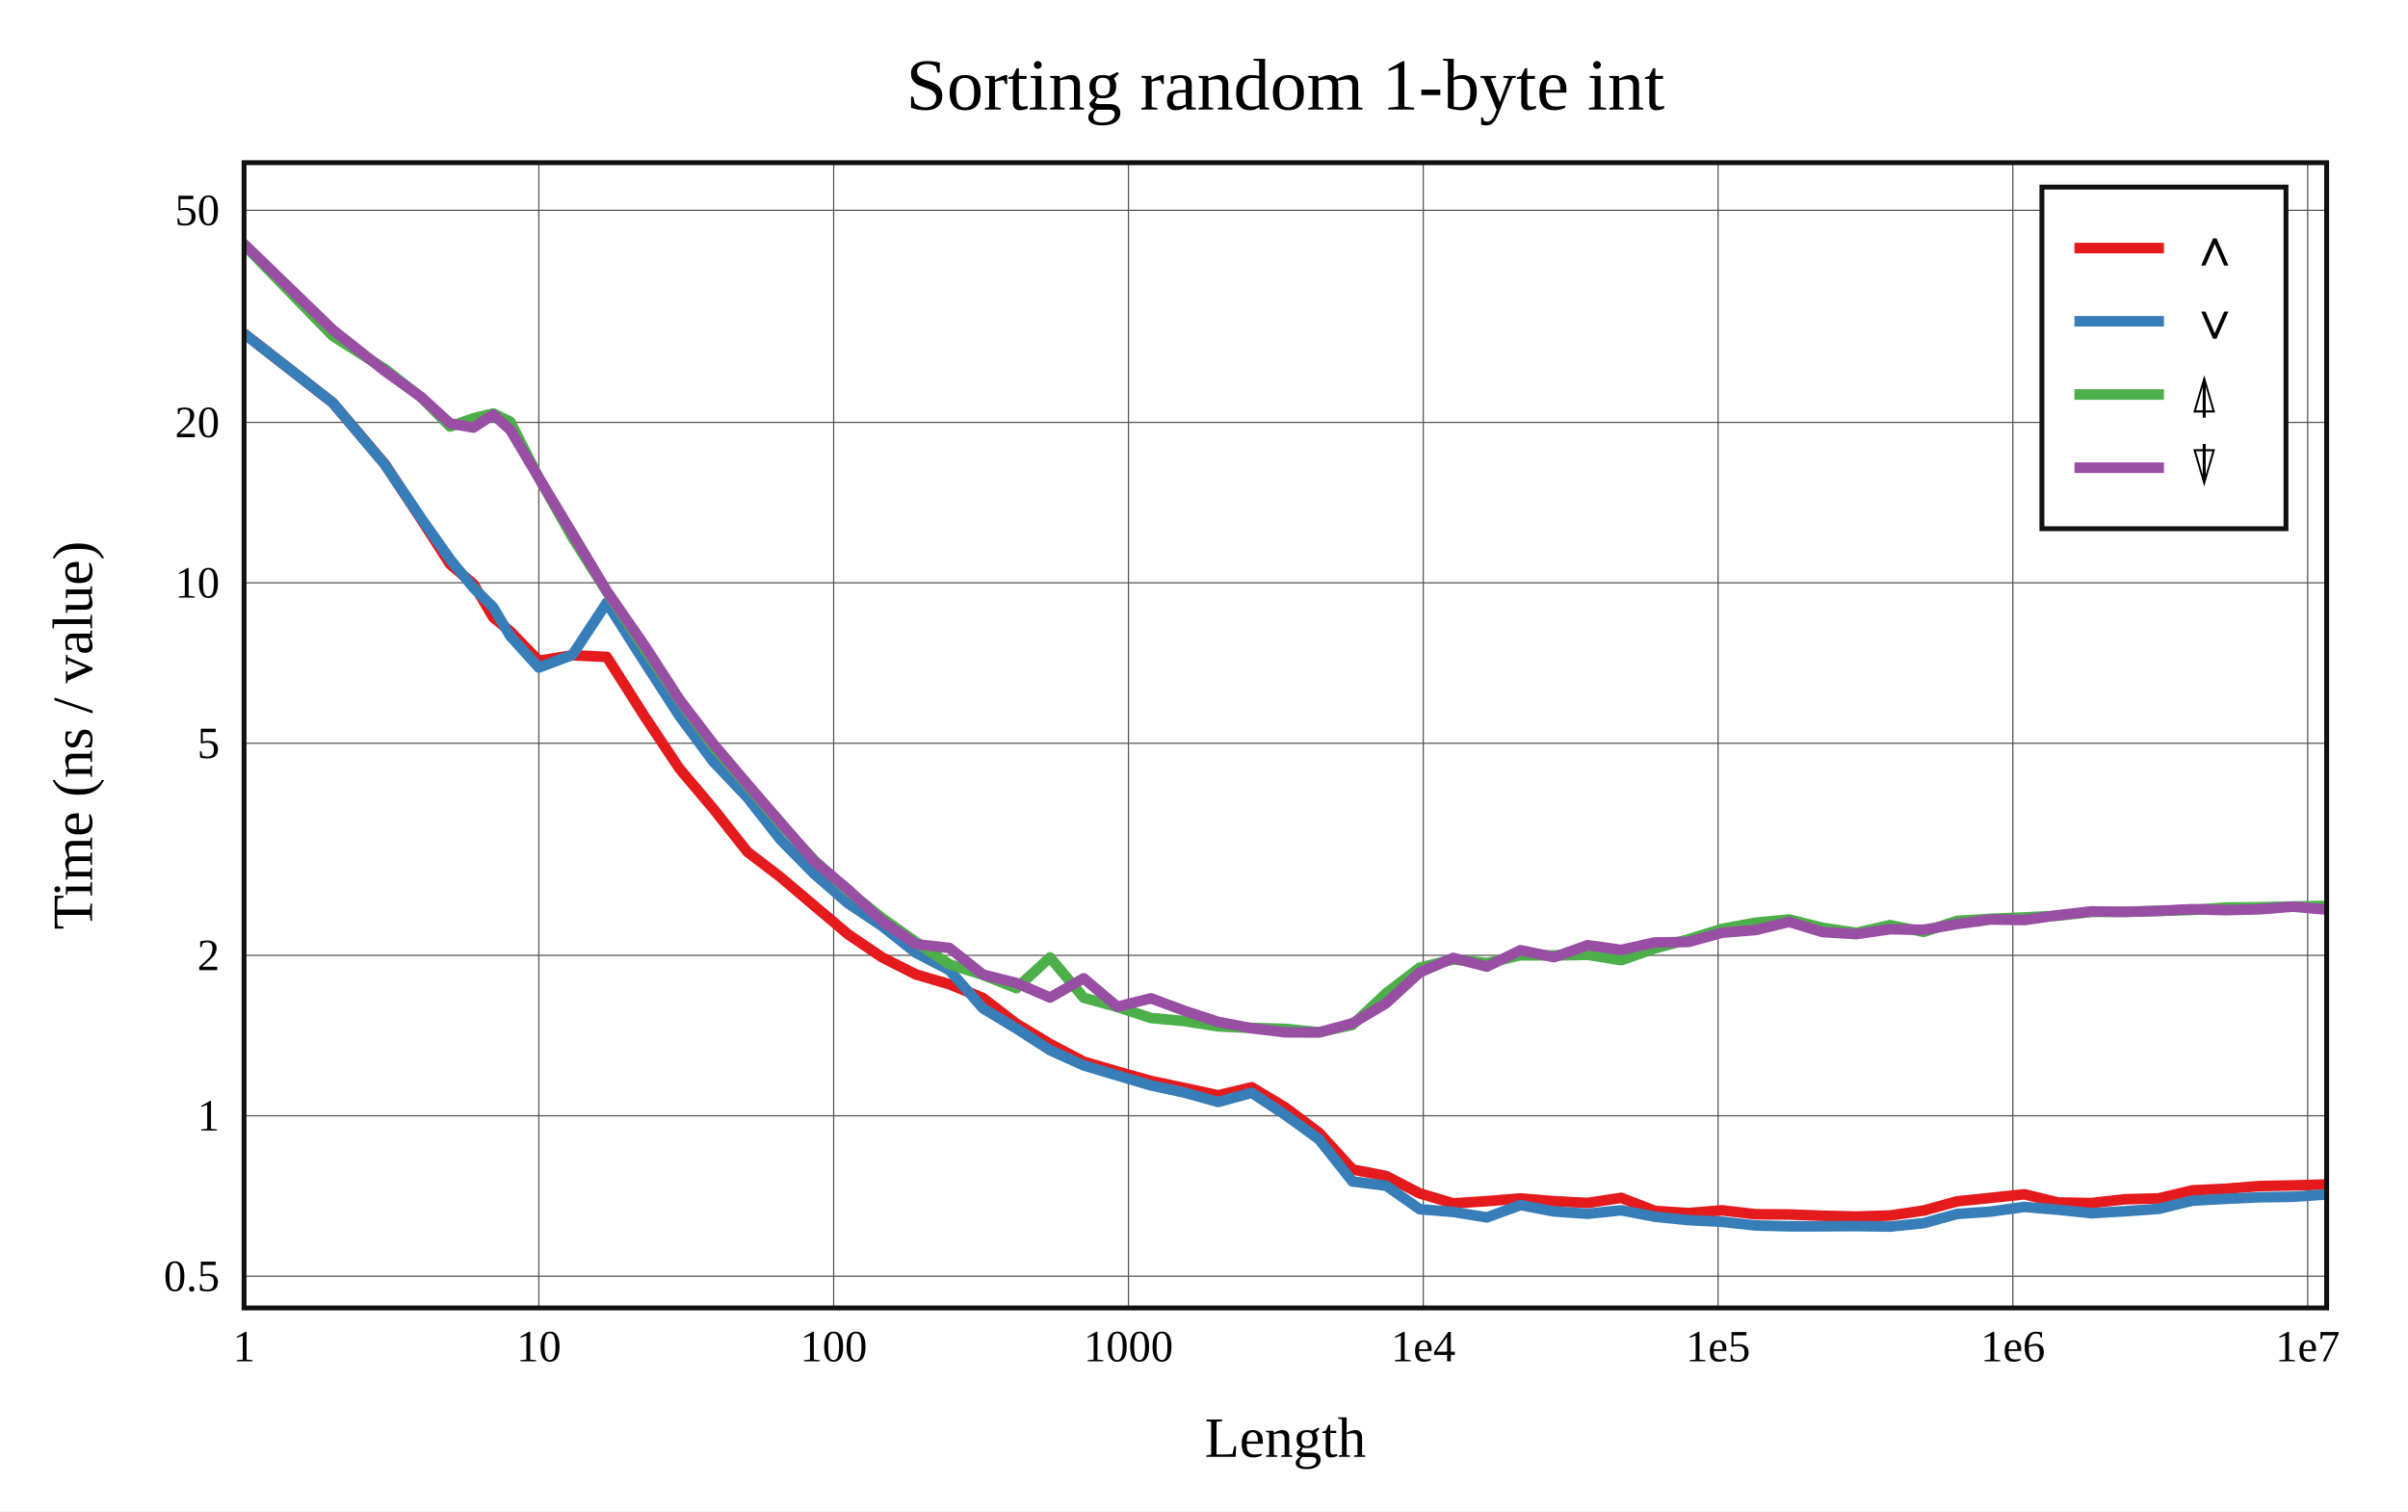
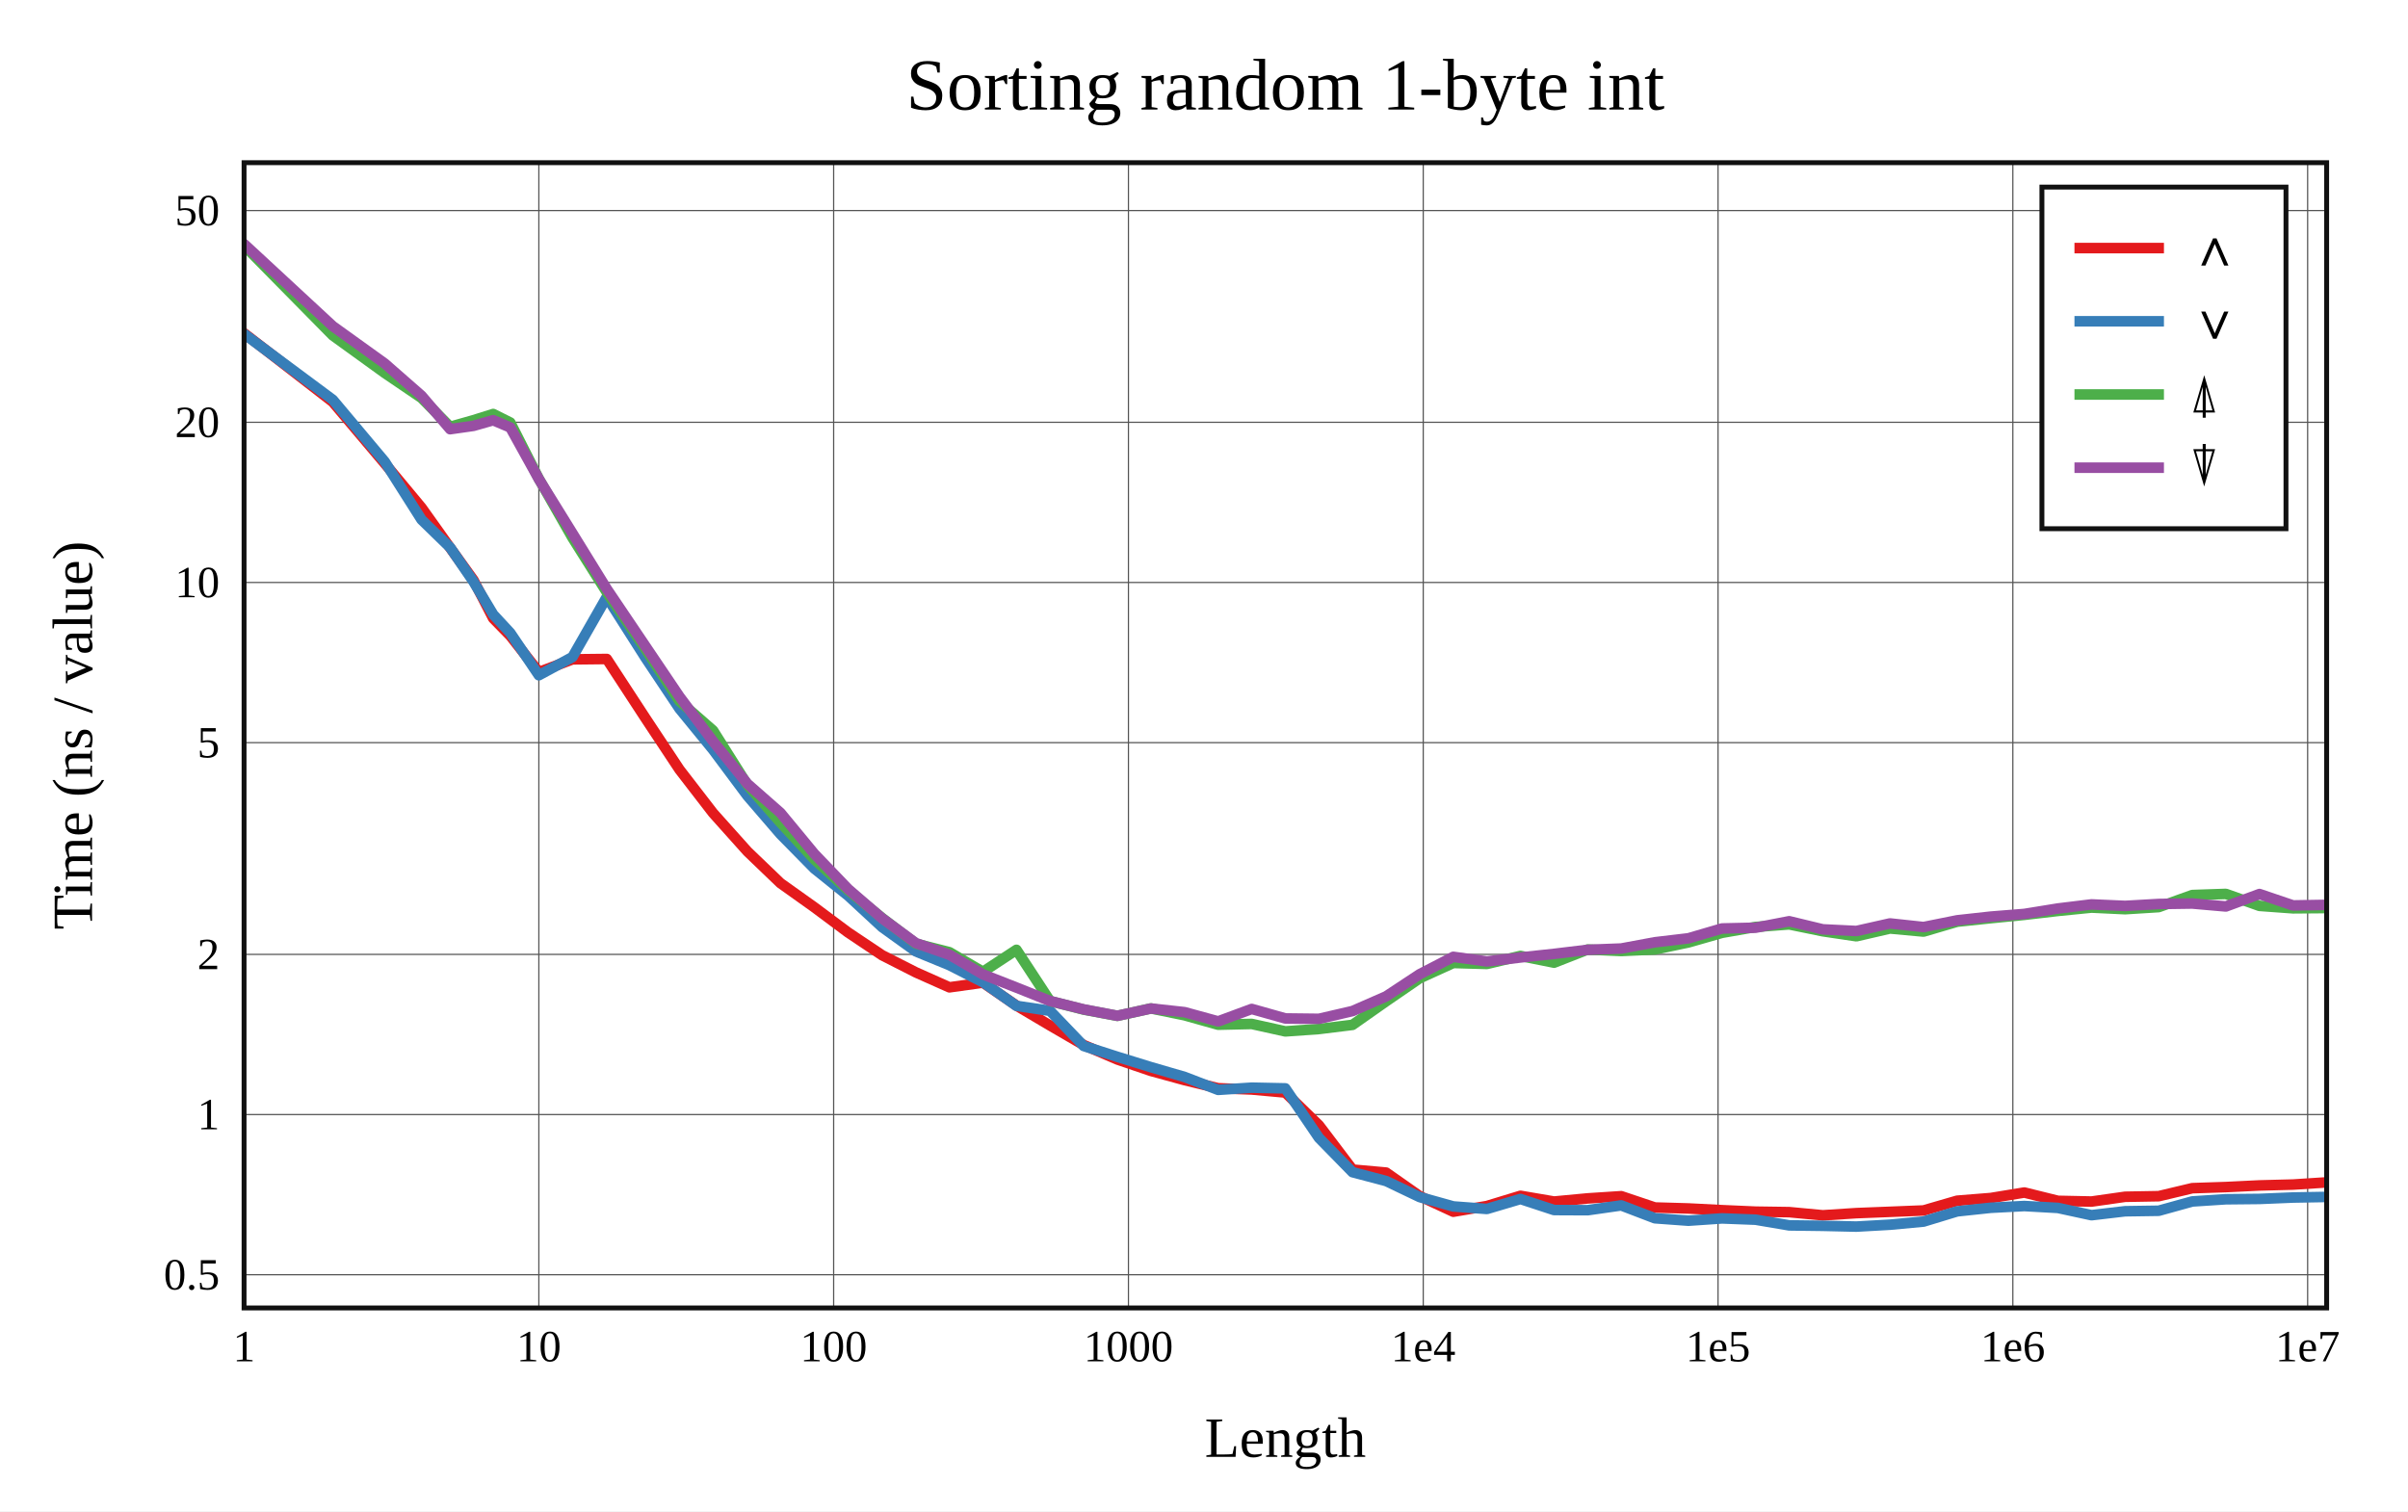
<svg xmlns="http://www.w3.org/2000/svg" viewBox="-60 -40 592 371.6" height="557.4" width="888">
  <g stroke-width="2.6" font-size="14px" text-anchor="middle">
    <defs>
      <clipPath id="clip">
        <rect x="0" y="0" width="512" height="281.6" />
      </clipPath>
    </defs>
    <rect fill="white" x="-60" y="-40" width="592" height="371.6" />
    <text dy="0.33em" font-size="18px" x="256" y="-19">Sorting random 1-byte int</text>
    <text dy="0.33em" x="256" y="313.6">Length</text>
    <text dy="0.33em" transform="rotate(-90)" x="-140.8" y="-42">Time (ns / value)</text>
    <g stroke-width="0.3" stroke="#555">
      <path d="M72.475 0v281.6" />
      <path d="M144.95 0v281.6" />
      <path d="M217.426 0v281.6" />
      <path d="M289.901 0v281.6" />
      <path d="M362.376 0v281.6" />
      <path d="M434.851 0v281.6" />
      <path d="M507.326 0v281.6" />
-       <path d="M0 273.796h512" />
-       <path d="M0 234.348h512" />
-       <path d="M0 194.9h512" />
-       <path d="M0 142.754h512" />
-       <path d="M0 103.306h512" />
-       <path d="M0 63.858h512" />
-       <path d="M0 11.711h512" />
+       <path d="M0 273.436h512" />
+       <path d="M0 234.052h512" />
+       <path d="M0 194.667h512" />
+       <path d="M0 142.604h512" />
+       <path d="M0 103.219h512" />
+       <path d="M0 63.835h512" />
+       <path d="M0 11.771h512" />
    </g>
    <g font-size="11px">
      <text dy="0.33em" x="0" y="291.1">1</text>
      <text dy="0.33em" x="72.475" y="291.1">10</text>
      <text dy="0.33em" x="144.95" y="291.1">100</text>
      <text dy="0.33em" x="217.426" y="291.1">1000</text>
      <text dy="0.33em" x="289.901" y="291.1">1e4</text>
      <text dy="0.33em" x="362.376" y="291.1">1e5</text>
      <text dy="0.33em" x="434.851" y="291.1">1e6</text>
      <text dy="0.33em" x="507.326" y="291.1">1e7</text>
      <g text-anchor="end">
-         <text dy="0.33em" x="-6" y="273.796">0.5</text>
-         <text dy="0.33em" x="-6" y="234.348">1</text>
-         <text dy="0.33em" x="-6" y="194.9">2</text>
-         <text dy="0.33em" x="-6" y="142.754">5</text>
-         <text dy="0.33em" x="-6" y="103.306">10</text>
-         <text dy="0.33em" x="-6" y="63.858">20</text>
-         <text dy="0.33em" x="-6" y="11.711">50</text>
+         <text dy="0.33em" x="-6" y="273.436">0.5</text>
+         <text dy="0.33em" x="-6" y="234.052">1</text>
+         <text dy="0.33em" x="-6" y="194.667">2</text>
+         <text dy="0.33em" x="-6" y="142.604">5</text>
+         <text dy="0.33em" x="-6" y="103.219">10</text>
+         <text dy="0.33em" x="-6" y="63.835">20</text>
+         <text dy="0.33em" x="-6" y="11.771">50</text>
      </g>
    </g>
    <g clip-path="url(#clip)" fill="none" stroke-linecap="round" stroke-linejoin="round">
-       <path stroke="#e41a1c" d="M0 42.015L21.817 59.055L34.579 74.068L43.634 87.828L50.658 98.73L56.397 103.594L61.249 111.805L65.452 115.24L72.475 122.483L80.733 121.119L89.177 121.522L98.691 136.479L107.055 149.016L115.313 158.792L123.756 169.463L131.872 175.66L140.203 182.723L148.517 189.746L156.862 195.399L165.153 199.592L173.411 202.02L181.659 205.397L189.895 211.718L198.147 216.681L206.423 221.035L214.698 223.472L222.954 225.793L231.22 227.531L239.478 229.317L247.73 227.34L255.991 232.311L264.252 238.498L272.515 247.548L280.77 249.158L289.029 253.435L297.29 255.892L305.548 255.343L313.806 254.677L322.064 255.356L330.322 255.781L338.58 254.53L346.838 257.74L355.097 258.281L363.355 257.606L371.613 258.561L379.871 258.617L388.129 258.934L396.387 259.132L404.645 258.872L412.903 257.659L421.161 255.38L429.419 254.541L437.677 253.65L445.935 255.672L454.194 255.803L462.452 254.879L470.71 254.66L478.968 252.693L487.226 252.293L495.484 251.634L503.742 251.471L512 251.24" />
-       <path stroke="#377eb8" d="M0 42.034L21.817 59.023L34.579 74.178L43.634 87.564L50.658 97.533L56.397 104.514L61.249 109.333L65.452 116.41L72.475 124.142L80.733 121.028L89.177 108.194L98.691 123.149L107.055 136.08L115.313 147.222L123.756 156.115L131.872 166.458L140.203 174.909L148.517 182.139L156.862 187.717L165.153 194.273L173.411 198.544L181.659 207.931L189.895 212.91L198.147 218.224L206.423 221.974L214.698 224.443L222.954 226.882L231.22 228.663L239.478 230.948L247.73 228.699L255.991 234.141L264.252 240.119L272.515 250.512L280.77 251.534L289.029 257.33L297.29 257.997L305.548 259.339L313.806 256.308L322.064 257.874L330.322 258.445L338.58 257.588L346.838 259.17L355.097 260.013L363.355 260.421L371.613 261.324L379.871 261.536L388.129 261.528L396.387 261.479L404.645 261.6L412.903 260.76L421.161 258.489L429.419 257.912L437.677 256.764L445.935 257.448L454.194 258.308L462.452 257.827L470.71 257.238L478.968 255.228L487.226 254.768L495.484 254.396L503.742 254.266L512 253.693" />
-       <path stroke="#4daf4a" d="M0 20.196L21.817 42.612L34.579 50.694L43.634 57.782L50.658 64.873L56.397 62.845L61.249 61.663L65.452 63.701L72.475 77.512L80.733 92.146L89.177 105.479L98.691 119.895L107.055 132.217L115.313 143.46L123.756 153.17L131.872 162.607L140.203 171.543L148.517 179.085L156.862 185.731L165.153 191.621L173.411 197.109L181.659 199.714L189.895 202.972L198.147 195.415L206.423 205.322L214.698 207.603L222.954 210.315L231.22 211.076L239.478 212.373L247.73 212.752L255.991 212.981L264.252 213.81L272.515 211.983L280.77 204.241L289.029 197.929L297.29 195.908L305.548 196.807L313.806 194.877L322.064 194.925L330.322 194.771L338.58 196.095L346.838 193.198L355.097 190.955L363.355 188.403L371.613 186.877L379.871 186.084L388.129 188.14L396.387 189.355L404.645 187.471L412.903 189.127L421.161 186.417L429.419 185.925L437.677 185.578L445.935 185.163L454.194 184.223L462.452 184.179L470.71 183.985L478.968 183.735L487.226 183.15L495.484 183.071L503.742 182.878L512 182.755" />
-       <path stroke="#984ea3" d="M0 20L21.817 41.089L34.579 51.215L43.634 57.7L50.658 64.128L56.397 65.14L61.249 61.951L65.452 65.689L72.475 77.511L80.733 91.216L89.177 105.32L98.691 119.071L107.055 132.007L115.313 142.829L123.756 152.799L131.872 162.192L140.203 171.769L148.517 178.731L156.862 186.461L165.153 192.15L173.411 193.089L181.659 199.631L189.895 201.711L198.147 205.285L206.423 200.558L214.698 207.534L222.954 205.469L231.22 208.547L239.478 211.267L247.73 212.838L255.991 213.833L264.252 213.864L272.515 211.598L280.77 206.688L289.029 199.112L297.29 195.539L305.548 197.686L313.806 193.637L322.064 195.358L330.322 192.416L338.58 193.569L346.838 191.728L355.097 191.614L363.355 189.348L371.613 188.672L379.871 186.688L388.129 189.186L396.387 189.682L404.645 188.48L412.903 188.622L421.161 187.21L429.419 186.081L437.677 186.225L445.935 185.038L454.194 184.093L462.452 184.232L470.71 183.965L478.968 183.554L487.226 183.787L495.484 183.582L503.742 182.932L512 183.659" />
+       <path stroke="#e41a1c" d="M0 41.937L21.817 58.836L34.579 73.939L43.634 84.831L50.658 94.684L56.397 102.635L61.249 112.03L65.452 116.331L72.475 125.251L80.733 122.126L89.177 122.034L98.691 136.603L107.055 149.227L115.313 159.929L123.756 169.36L131.872 177.152L140.203 183.091L148.517 189.292L156.862 194.872L165.153 199.087L173.411 202.766L181.659 201.614L189.895 207.259L198.147 212.147L206.423 216.958L214.698 220.507L222.954 223.319L231.22 225.583L239.478 227.582L247.73 227.887L255.991 228.636L264.252 236.676L272.515 247.582L280.77 248.319L289.029 254.111L297.29 257.94L305.548 256.547L313.806 254.03L322.064 255.441L330.322 254.666L338.58 254.128L346.838 256.905L355.097 257.143L363.355 257.565L371.613 257.928L379.871 258.046L388.129 258.823L396.387 258.289L404.645 257.965L412.903 257.634L421.161 255.237L429.419 254.576L437.677 253.223L445.935 255.268L454.194 255.441L462.452 254.267L470.71 254.122L478.968 252.155L487.226 251.882L495.484 251.479L503.742 251.263L512 250.726" />
+       <path stroke="#377eb8" d="M0 42.103L21.817 58.306L34.579 73.509L43.634 87.777L50.658 94.614L56.397 102.997L61.249 111.092L65.452 115.63L72.475 126.029L80.733 121.561L89.177 106.78L98.691 121.727L107.055 134.26L115.313 144.363L123.756 155.678L131.872 165.103L140.203 173.571L148.517 180.239L156.862 187.962L165.153 193.927L173.411 197.317L181.659 201.509L189.895 207.325L198.147 208.549L206.423 217.188L214.698 219.853L222.954 222.402L231.22 224.804L239.478 227.979L247.73 227.442L255.991 227.614L264.252 239.775L272.515 248.218L280.77 250.394L289.029 254.337L297.29 256.642L305.548 257.262L313.806 254.812L322.064 257.528L330.322 257.566L338.58 256.387L346.838 259.547L355.097 260.148L363.355 259.587L371.613 259.902L379.871 261.302L388.129 261.409L396.387 261.6L404.645 261.134L412.903 260.362L421.161 257.85L429.419 256.971L437.677 256.545L445.935 257.007L454.194 258.795L462.452 257.826L470.71 257.705L478.968 255.415L487.226 254.879L495.484 254.797L503.742 254.452L512 254.307" />
+       <path stroke="#4daf4a" d="M0 20.334L21.817 42.479L34.579 51.703L43.634 57.846L50.658 64.95L56.397 63.323L61.249 61.799L65.452 63.897L72.475 77.73L80.733 92.216L89.177 105.621L98.691 119.595L107.055 132.404L115.313 139.629L123.756 153.003L131.872 162.249L140.203 171.3L148.517 178.913L156.862 185.718L165.153 192.032L173.411 194.124L181.659 198.955L189.895 193.545L198.147 206.145L206.423 208.24L214.698 209.785L222.954 207.954L231.22 209.642L239.478 211.96L247.73 211.768L255.991 213.602L264.252 213.015L272.515 211.996L280.77 206.199L289.029 200.525L297.29 196.779L305.548 197.018L313.806 195.047L322.064 196.702L330.322 193.472L338.58 193.835L346.838 193.459L355.097 191.723L363.355 189.363L371.613 187.92L379.871 187.289L388.129 188.98L396.387 190.207L404.645 188.298L412.903 189.057L421.161 186.624L429.419 185.762L437.677 184.945L445.935 183.98L454.194 183.157L462.452 183.551L470.71 183.037L478.968 180.078L487.226 179.799L495.484 182.738L503.742 183.339L512 183.273" />
+       <path stroke="#984ea3" d="M0 20L21.817 40.201L34.579 49.378L43.634 57.307L50.658 65.527L56.397 64.71L61.249 63.327L65.452 65.109L72.475 77.797L80.733 91.133L89.177 104.805L98.691 118.905L107.055 131.293L115.313 142.299L123.756 152.727L131.872 159.861L140.203 169.949L148.517 178.599L156.862 185.806L165.153 191.889L173.411 194.766L181.659 199.593L189.895 202.828L198.147 206.13L206.423 208.19L214.698 209.763L222.954 207.973L231.22 208.877L239.478 211.139L247.73 208.085L255.991 210.418L264.252 210.514L272.515 208.601L280.77 204.992L289.029 199.541L297.29 195.27L305.548 196.403L313.806 195.423L322.064 194.541L330.322 193.543L338.58 193.226L346.838 191.691L355.097 190.714L363.355 188.298L371.613 188.111L379.871 186.521L388.129 188.515L396.387 188.918L404.645 187.061L412.903 187.95L421.161 186.293L429.419 185.383L437.677 184.724L445.935 183.387L454.194 182.38L462.452 182.747L470.71 182.276L478.968 182.16L487.226 182.883L495.484 179.832L503.742 182.632L512 182.493" />
    </g>
    <rect stroke-width="1.2" stroke="#111" fill="none" x="0" y="0" width="512" height="281.6" />
    <g transform="translate(442,6)" text-anchor="start" font-size="13px">
      <rect stroke-width="1.2" stroke="#111" fill="white" x="0" y="0" width="60" height="84" />
      <path stroke="#e41a1c" d="M8 15h22" />
      <path stroke="#377eb8" d="M8 33h22" />
      <path stroke="#4daf4a" d="M8 51h22" />
      <path stroke="#984ea3" d="M8 69h22" />
      <text dy="0.33em" x="36" y="15">∧</text>
      <text dy="0.33em" x="36" y="33">∨</text>
      <text dy="0.33em" x="36" y="51">⍋</text>
      <text dy="0.33em" x="36" y="69">⍒</text>
    </g>
  </g>
</svg>
